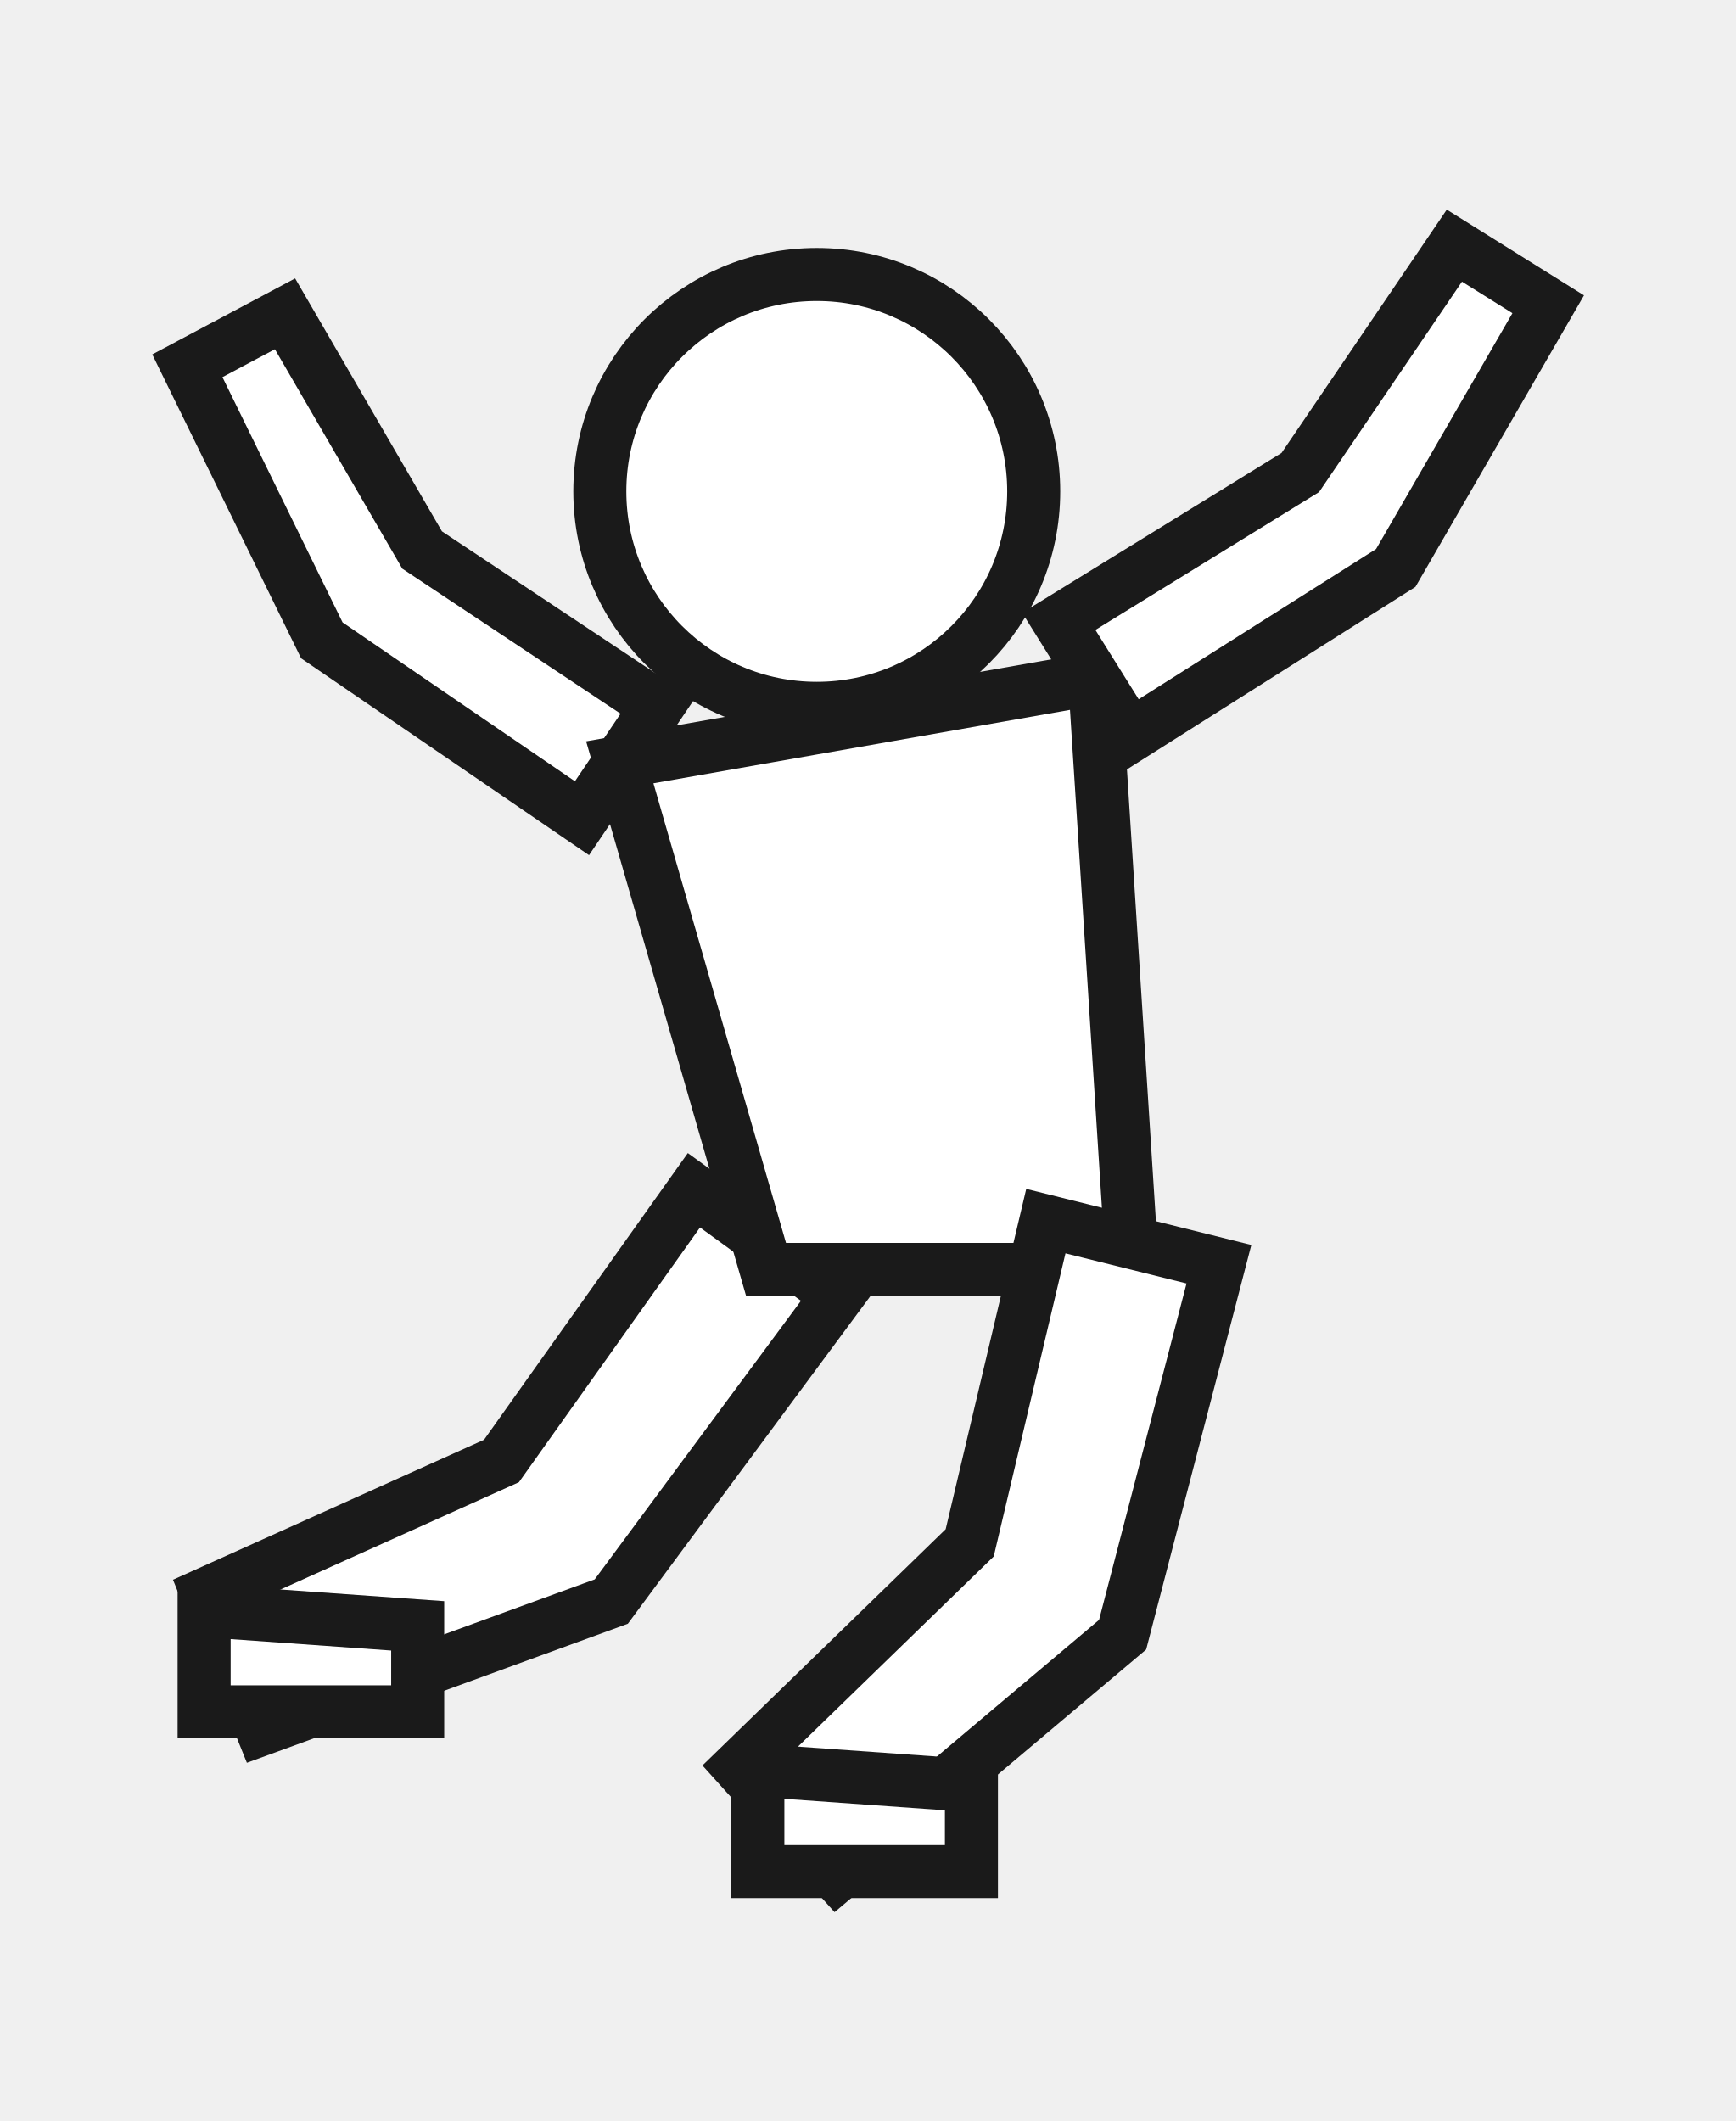
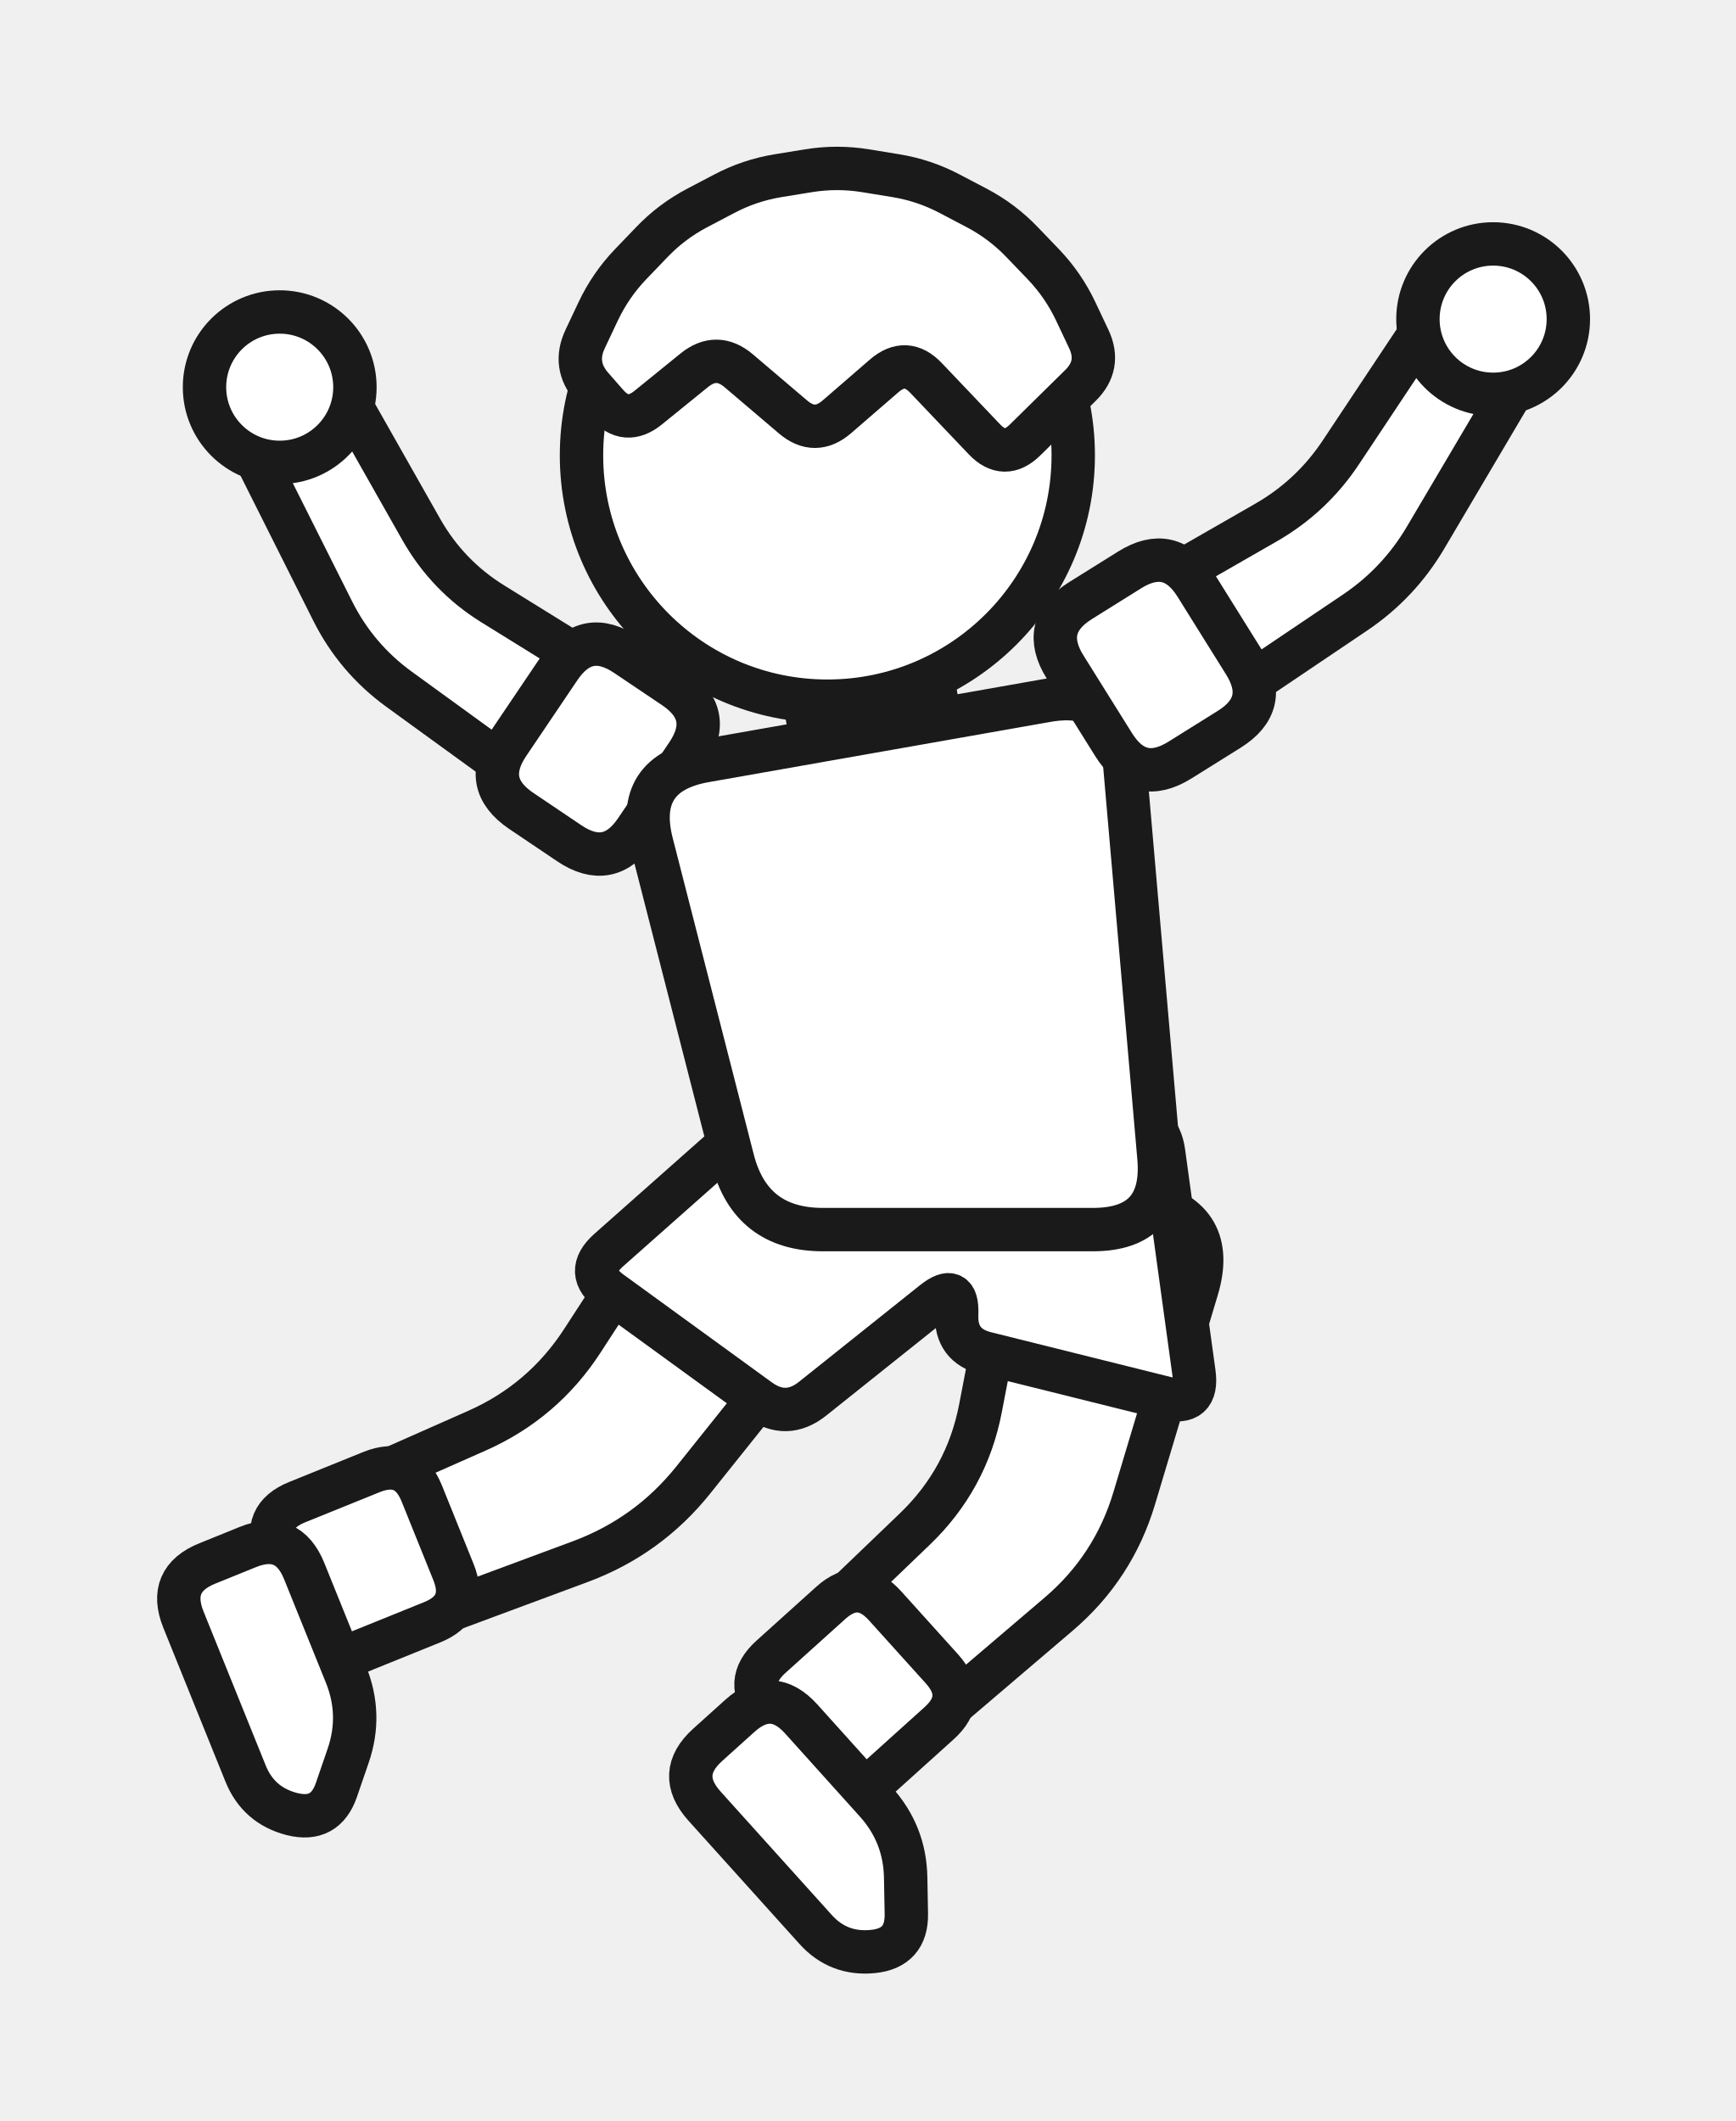
<svg xmlns="http://www.w3.org/2000/svg" width="18mm" height="22mm" viewBox="0 0 18 22" font-family="Noto Sans KR">
  <g id="pc-art">
    <g id="pc-marker-team" fill="#1a1a1a" stroke="#1a1a1a">
-       <path d="M 6.819 7.327 L 4.378 5.705 L 2.956 3.255 L 1.943 3.794 L 3.338 6.642 L 6.036 8.487 Z" fill="#ffffff" stroke-width="0.55" />
-       <path d="M 7.197 12.346 L 5.201 15.154 L 2.148 16.528 L 2.716 17.935 L 6.34 16.612 L 8.693 13.433 Z" fill="#ffffff" stroke-width="0.55" />
-       <path d="M 2.117 16.706 L 4.332 16.864 L 4.332 17.756 L 2.117 17.756 Z" fill="#ffffff" stroke-width="0.55" />
-       <path d="M 6.428 7.907 L 11.352 7.039 L 11.745 13.167 L 7.945 13.167 Z" fill="#ffffff" stroke-width="0.55" />
-       <path d="M 10.847 12.666 L 10.057 16.003 L 7.667 18.325 L 8.682 19.452 L 11.643 16.956 L 12.642 13.113 Z" fill="#ffffff" stroke-width="0.55" />
-       <path d="M 7.86 18.363 L 10.075 18.521 L 10.075 19.413 L 7.86 19.413 Z" fill="#ffffff" stroke-width="0.55" />
-       <path d="M 11.723 7.633 L 14.476 5.891 L 16.057 3.156 L 15.084 2.548 L 13.486 4.901 L 10.981 6.445 Z" fill="#ffffff" stroke-width="0.55" />
-       <circle cx="8.471" cy="5.097" r="2.25" fill="#ffffff" stroke-width="0.55" />
+       <path d="M 6.671 7.877 Q 6.978 7.421 6.511 7.131 L 5.11 6.263 Q 4.643 5.973 4.371 5.495 L 3.658 4.236 Q 3.387 3.758 2.901 4.016 L 2.901 4.016 Q 2.416 4.274 2.662 4.766 L 3.449 6.335 Q 3.695 6.827 4.14 7.15 L 5.723 8.299 Q 6.168 8.623 6.475 8.167 Z" fill="#ffffff" stroke-width="0.45" stroke-linejoin="round" />
+       <path d="M 7.129 7.824 Q 7.408 7.409 6.994 7.129 L 6.496 6.794 Q 6.082 6.514 5.802 6.929 L 5.271 7.716 Q 4.991 8.131 5.406 8.411 L 5.903 8.746 Q 6.318 9.026 6.598 8.611 Z" fill="#ffffff" stroke-width="0.45" stroke-linejoin="round" />
+       <circle cx="2.901" cy="4.016" r="0.78" fill="#ffffff" stroke-width="0.45" stroke-linejoin="round" />
+       <path d="M 8.013 12.243 Q 7.406 11.802 6.998 12.431 L 6.04 13.907 Q 5.631 14.537 4.946 14.84 L 3.43 15.511 Q 2.744 15.814 3.025 16.51 L 3.025 16.51 Q 3.306 17.205 4.009 16.944 L 6.021 16.197 Q 6.724 15.935 7.192 15.349 L 8.596 13.593 Q 9.064 13.007 8.458 12.566 Z" fill="#ffffff" stroke-width="0.45" stroke-linejoin="round" />
+       <path d="M 3.19 16.918 Q 3.34 17.288 3.711 17.139 L 4.482 16.827 Q 4.853 16.677 4.703 16.306 L 4.374 15.49 Q 4.224 15.119 3.853 15.269 L 3.082 15.581 Q 2.711 15.731 2.861 16.102 Z" fill="#ffffff" stroke-width="0.45" stroke-linejoin="round" />
+       <path d="M 2.569 16.047 Q 2.986 15.878 3.155 16.296 L 3.588 17.368 Q 3.757 17.786 3.611 18.211 L 3.489 18.566 Q 3.373 18.904 3.027 18.816 L 3.027 18.816 Q 2.681 18.727 2.547 18.396 L 1.903 16.801 Q 1.734 16.384 2.152 16.216 Z" fill="#ffffff" stroke-width="0.45" stroke-linejoin="round" />
+       <path d="M 11.368 12.338 Q 10.641 12.156 10.499 12.893 L 10.169 14.607 Q 10.028 15.343 9.486 15.862 L 8.301 16.999 Q 7.76 17.518 8.262 18.076 L 8.262 18.076 Q 8.764 18.633 9.334 18.146 L 10.978 16.744 Q 11.549 16.258 11.764 15.539 L 12.414 13.371 Q 12.63 12.652 11.902 12.471 Z" fill="#ffffff" stroke-width="0.45" stroke-linejoin="round" />
+       <path d="M 8.556 18.403 Q 8.824 18.7 9.121 18.432 L 9.739 17.875 Q 10.037 17.608 9.769 17.31 L 9.18 16.657 Q 8.912 16.359 8.615 16.627 L 7.997 17.184 Q 7.7 17.451 7.967 17.749 Z" fill="#ffffff" stroke-width="0.45" stroke-linejoin="round" />
+       <path d="M 7.674 17.797 Q 8.009 17.496 8.31 17.83 L 9.084 18.69 Q 9.385 19.024 9.393 19.474 L 9.4 19.85 Q 9.407 20.207 9.052 20.242 L 9.052 20.242 Q 8.696 20.277 8.458 20.012 L 7.307 18.734 Q 7.006 18.399 7.34 18.098 Z" fill="#ffffff" stroke-width="0.45" stroke-linejoin="round" />
+       <path d="M 7.588 11.837 Q 7.85 11.604 8.2 11.604 L 11.67 11.604 Q 12.02 11.604 12.068 11.951 L 12.383 14.24 Q 12.431 14.587 12.091 14.502 L 10.225 14.037 Q 9.908 13.958 9.922 13.631 L 9.922 13.631 Q 9.935 13.304 9.68 13.508 L 8.429 14.507 Q 8.155 14.726 7.872 14.52 L 6.335 13.403 Q 6.052 13.198 6.314 12.966 Z" fill="#ffffff" stroke-width="0.45" stroke-linejoin="round" />
+       <path d="M 9.749 7.462 L 9.245 4.606 L 7.916 4.84 L 8.419 7.696 Z" fill="#ffffff" stroke-width="0.45" stroke-linejoin="round" />
+       <path d="M 6.759 8.748 Q 6.573 8.022 7.312 7.891 L 10.857 7.266 Q 11.595 7.136 11.661 7.883 L 12.02 12.007 Q 12.085 12.754 11.335 12.754 L 8.535 12.754 Q 7.785 12.754 7.599 12.028 Z" fill="#ffffff" stroke-width="0.45" stroke-linejoin="round" />
+       <path d="M 11.688 7.284 Q 11.98 7.751 12.436 7.444 L 14.049 6.357 Q 14.506 6.05 14.785 5.577 L 15.672 4.075 Q 15.952 3.601 15.486 3.31 L 15.486 3.31 Q 15.019 3.018 14.715 3.476 L 13.908 4.69 Q 13.604 5.149 13.127 5.422 L 11.688 6.248 Q 11.211 6.521 11.503 6.988 Z" fill="#ffffff" stroke-width="0.45" stroke-linejoin="round" />
+       <path d="M 11.55 7.724 Q 11.815 8.148 12.239 7.883 L 12.748 7.565 Q 13.172 7.301 12.907 6.877 L 12.404 6.071 Q 12.139 5.647 11.715 5.912 L 11.206 6.23 Q 10.782 6.495 11.047 6.919 Z" fill="#ffffff" stroke-width="0.45" stroke-linejoin="round" />
+       <circle cx="15.486" cy="3.31" r="0.78" fill="#ffffff" stroke-width="0.45" stroke-linejoin="round" />
+       <circle cx="8.581" cy="4.723" r="2.55" fill="#ffffff" stroke-width="0.45" stroke-linejoin="round" />
+       <path d="M 6.138 4.014 Q 5.941 3.787 6.069 3.516 L 6.204 3.23 Q 6.332 2.959 6.539 2.742 L 6.758 2.514 Q 6.965 2.297 7.231 2.157 L 7.511 2.01 Q 7.776 1.87 8.072 1.822 L 8.385 1.771 Q 8.681 1.723 8.977 1.771 L 9.289 1.822 Q 9.585 1.87 9.85 2.01 L 10.13 2.157 Q 10.396 2.297 10.603 2.514 L 10.822 2.742 Q 11.029 2.959 11.157 3.23 L 11.292 3.516 Q 11.42 3.787 11.206 3.998 L 10.631 4.564 Q 10.417 4.774 10.21 4.557 L 9.604 3.92 Q 9.397 3.703 9.17 3.899 L 8.68 4.323 Q 8.453 4.519 8.225 4.325 L 7.662 3.846 Q 7.433 3.652 7.2 3.841 L 6.723 4.228 Q 6.49 4.417 6.293 4.191 Z" fill="#ffffff" stroke-width="0.45" stroke-linejoin="round" />
    </g>
  </g>
</svg>
